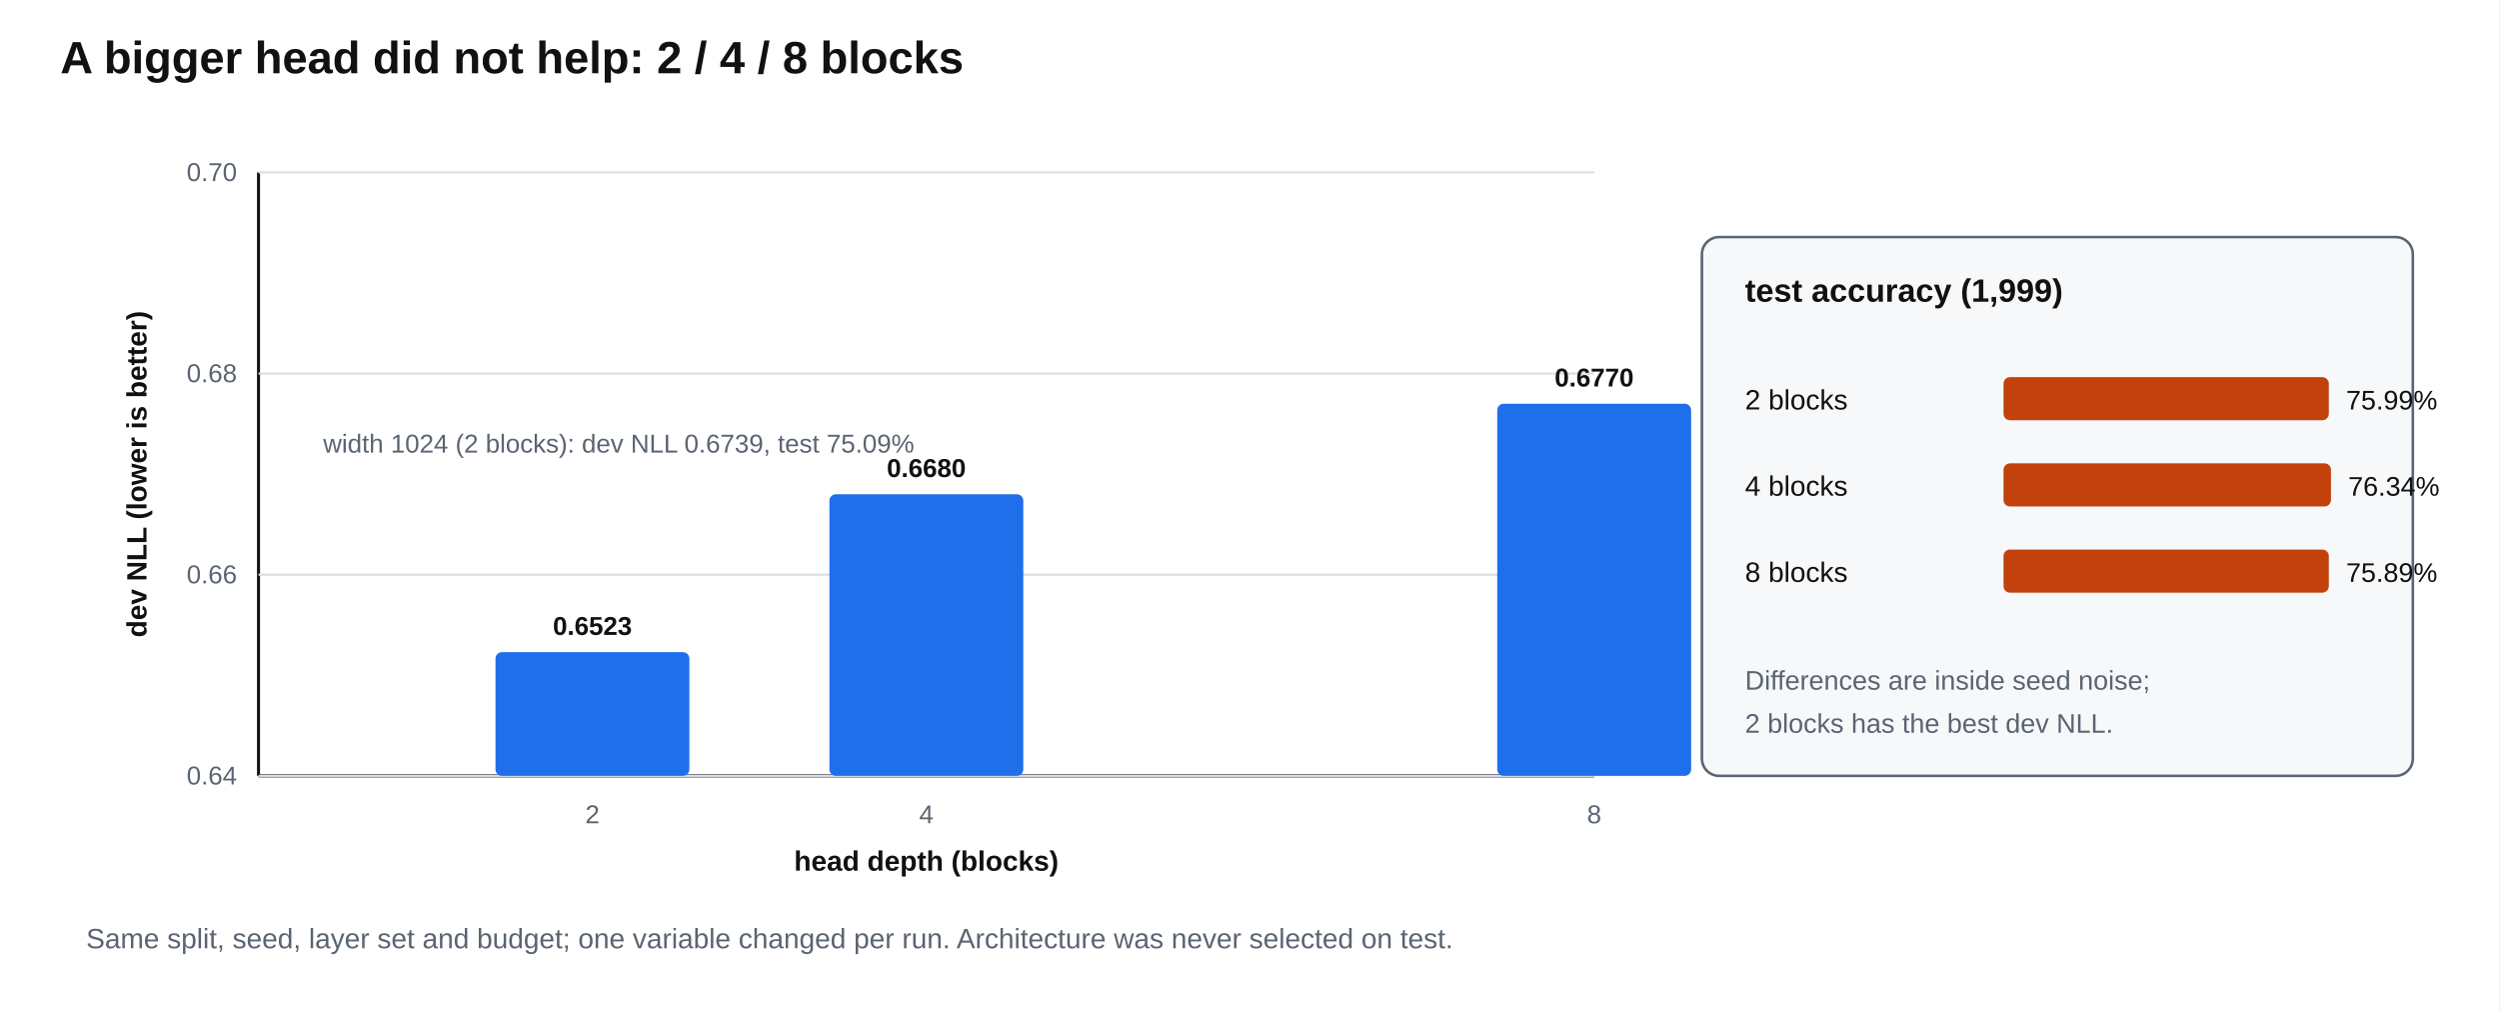
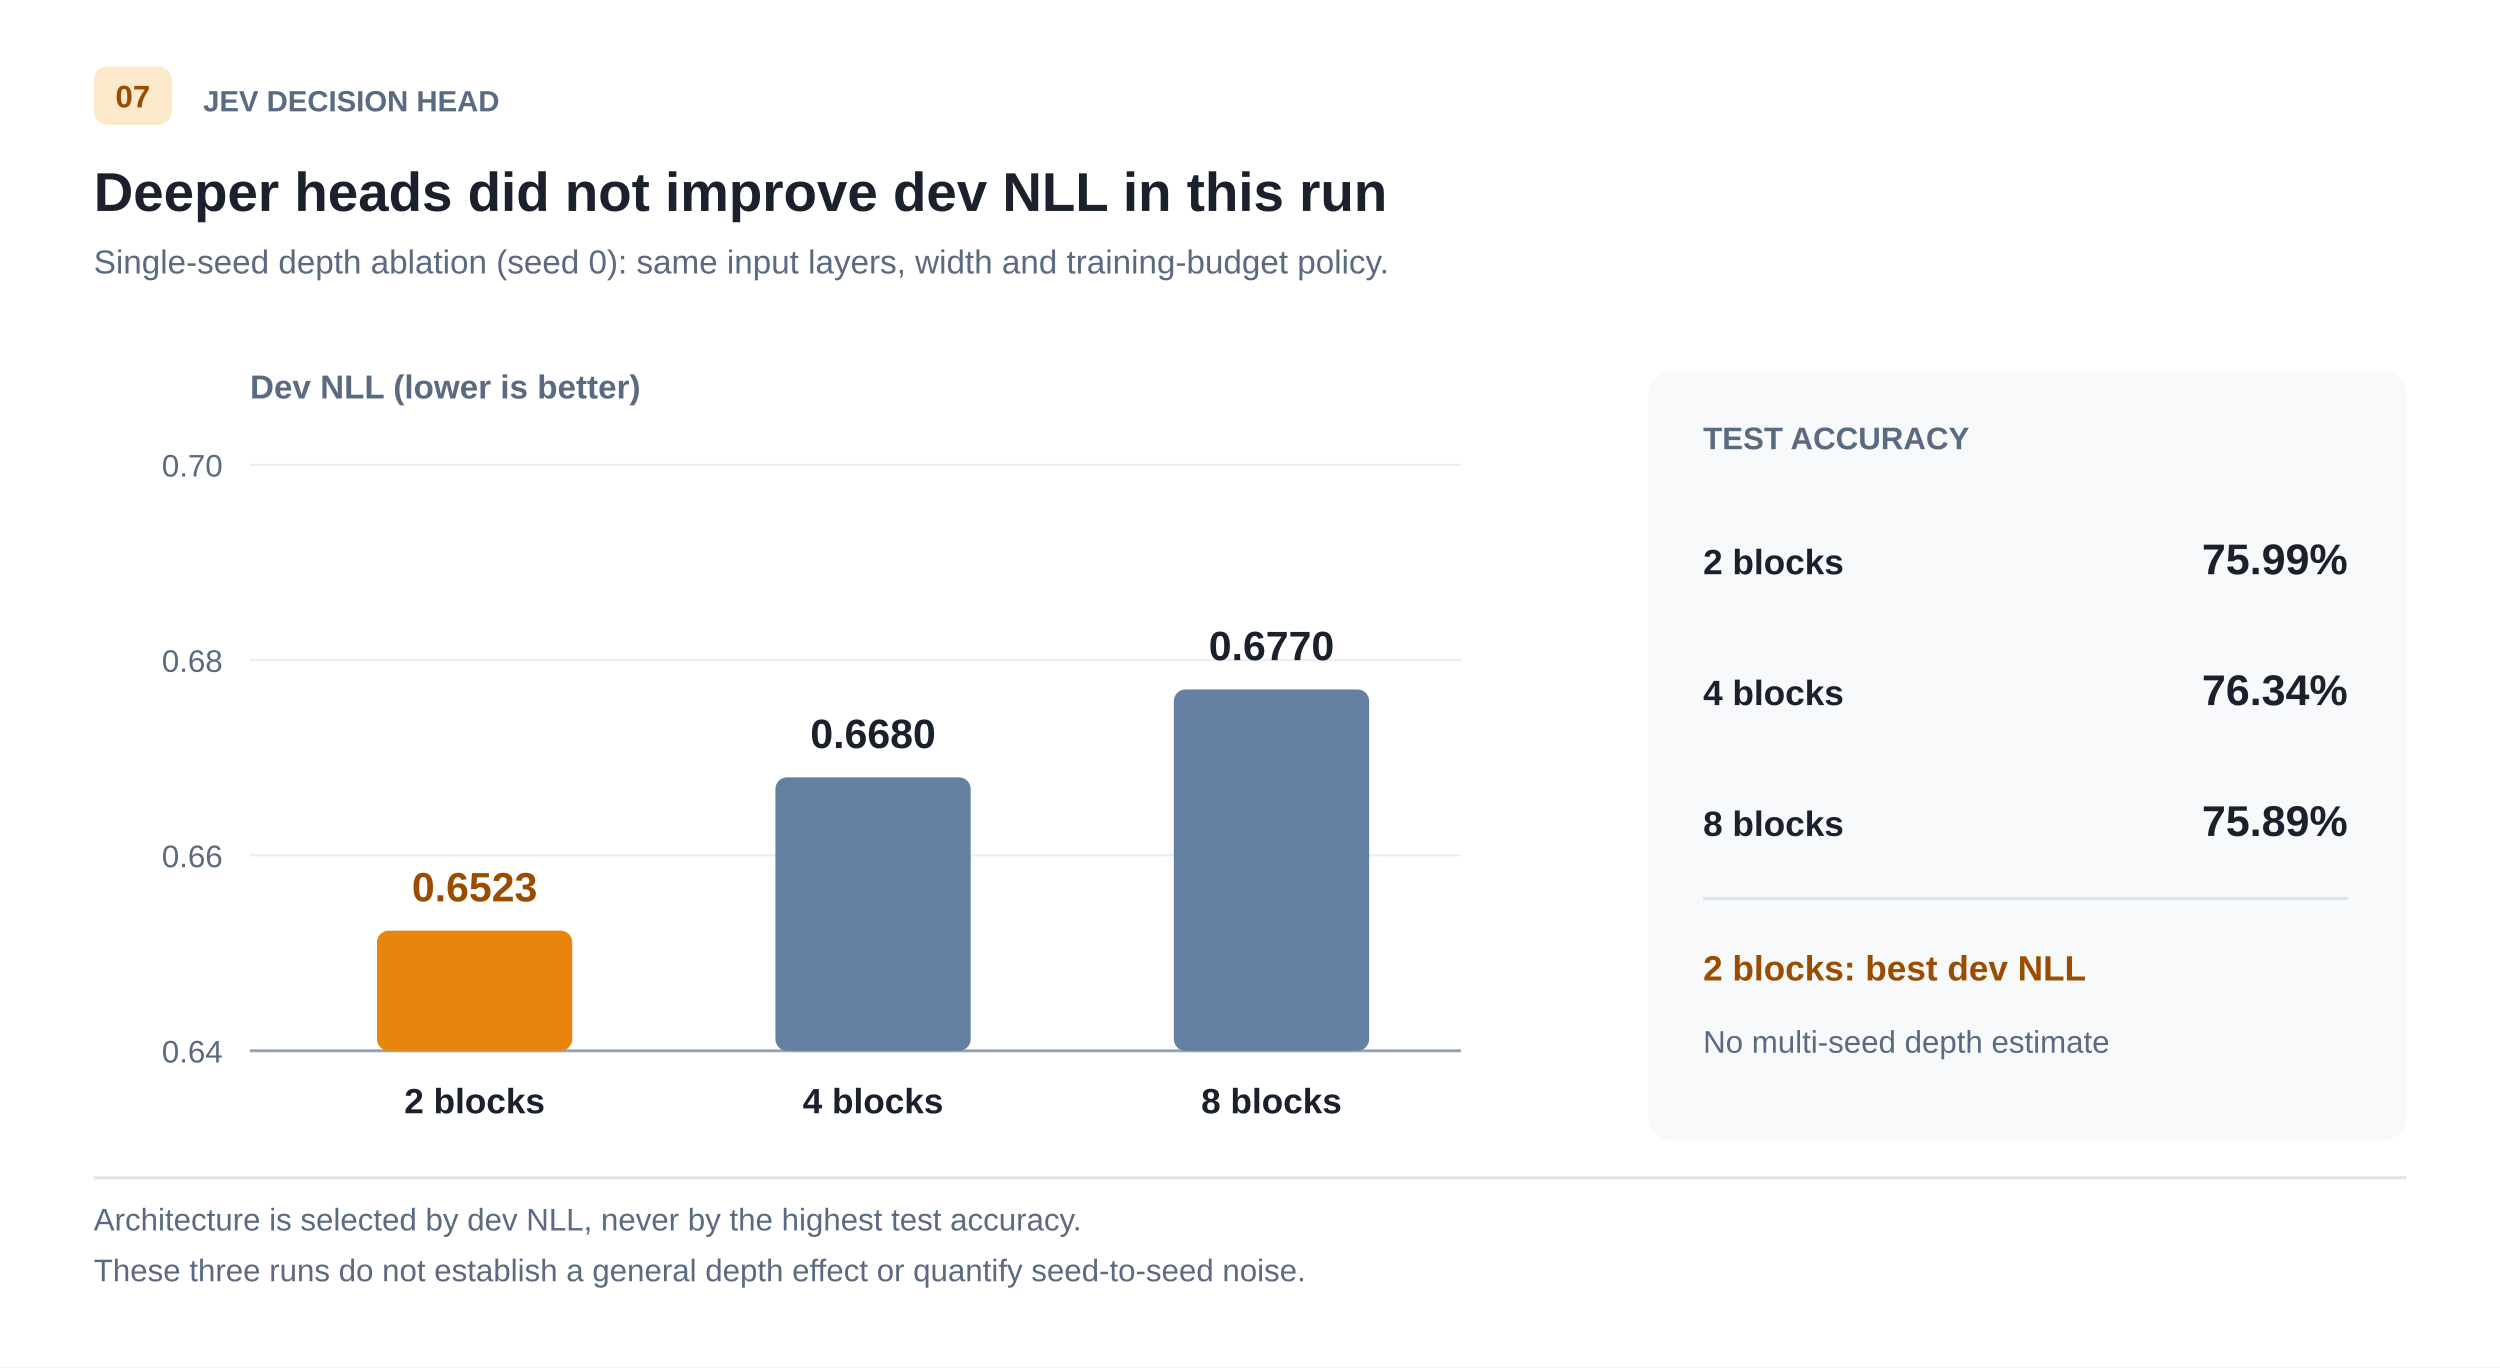
- <svg xmlns="http://www.w3.org/2000/svg" width="1160" height="470" viewBox="0 0 1160 470">
-   <rect width="1160" height="470" fill="#ffffff" />
-   <text x="28" y="34" font-family="Arial, Helvetica, sans-serif" font-size="21" font-weight="700" fill="#111111" text-anchor="start">A bigger head did not help: 2 / 4 / 8 blocks</text>
-   <text x="275.0" y="382" font-family="Arial, Helvetica, sans-serif" font-size="12" font-weight="400" fill="#5a6472" text-anchor="middle">2</text>
-   <text x="430.0" y="382" font-family="Arial, Helvetica, sans-serif" font-size="12" font-weight="400" fill="#5a6472" text-anchor="middle">4</text>
-   <text x="740.0" y="382" font-family="Arial, Helvetica, sans-serif" font-size="12" font-weight="400" fill="#5a6472" text-anchor="middle">8</text>
-   <line x1="120" y1="360" x2="740" y2="360" stroke="#111111" stroke-width="1.4" />
-   <line x1="120" y1="360" x2="120" y2="80" stroke="#111111" stroke-width="1.4" />
-   <text x="430.0" y="404" font-family="Arial, Helvetica, sans-serif" font-size="13" font-weight="600" fill="#111111" text-anchor="middle">head depth (blocks)</text>
-   <text x="68" y="220.0" font-family="Arial, Helvetica, sans-serif" font-size="13" font-weight="600" fill="#111111" text-anchor="middle" transform="rotate(-90 68 220.0)">dev NLL  (lower is better)</text>
-   <line x1="120" y1="360.0" x2="740" y2="360.0" stroke="#d8dee6" stroke-width="1" />
-   <text x="110" y="364.0" font-family="Arial, Helvetica, sans-serif" font-size="12" font-weight="400" fill="#5a6472" text-anchor="end">0.64</text>
-   <line x1="120" y1="266.667" x2="740" y2="266.667" stroke="#d8dee6" stroke-width="1" />
-   <text x="110" y="270.667" font-family="Arial, Helvetica, sans-serif" font-size="12" font-weight="400" fill="#5a6472" text-anchor="end">0.66</text>
-   <line x1="120" y1="173.333" x2="740" y2="173.333" stroke="#d8dee6" stroke-width="1" />
-   <text x="110" y="177.333" font-family="Arial, Helvetica, sans-serif" font-size="12" font-weight="400" fill="#5a6472" text-anchor="end">0.68</text>
-   <line x1="120" y1="80" x2="740" y2="80" stroke="#d8dee6" stroke-width="1" />
-   <text x="110" y="84" font-family="Arial, Helvetica, sans-serif" font-size="12" font-weight="400" fill="#5a6472" text-anchor="end">0.70</text>
-   <rect x="230.0" y="302.6" width="90" height="57.4" rx="3" fill="#1f6feb" stroke="#1f6feb" stroke-width="0" />
-   <text x="275.0" y="294.6" font-family="Arial, Helvetica, sans-serif" font-size="12" font-weight="700" fill="#111111" text-anchor="middle">0.6523</text>
-   <rect x="385.0" y="229.333" width="90" height="130.667" rx="3" fill="#1f6feb" stroke="#1f6feb" stroke-width="0" />
-   <text x="430.0" y="221.333" font-family="Arial, Helvetica, sans-serif" font-size="12" font-weight="700" fill="#111111" text-anchor="middle">0.6680</text>
-   <rect x="695.0" y="187.333" width="90" height="172.667" rx="3" fill="#1f6feb" stroke="#1f6feb" stroke-width="0" />
-   <text x="740.0" y="179.333" font-family="Arial, Helvetica, sans-serif" font-size="12" font-weight="700" fill="#111111" text-anchor="middle">0.6770</text>
-   <text x="150" y="210" font-family="Arial, Helvetica, sans-serif" font-size="12" font-weight="400" fill="#5a6472" text-anchor="start">width 1024 (2 blocks): dev NLL 0.6739, test 75.09%</text>
-   <rect x="790" y="110" width="330" height="250" rx="8" fill="#f6f8fa" stroke="#5a6472" stroke-width="1.2" />
-   <text x="810" y="140" font-family="Arial, Helvetica, sans-serif" font-size="15" font-weight="700" fill="#111111" text-anchor="start">test accuracy (1,999)</text>
-   <text x="810" y="190" font-family="Arial, Helvetica, sans-serif" font-size="13" font-weight="400" fill="#111111" text-anchor="start">2 blocks</text>
-   <rect x="930" y="175" width="151" height="20" rx="3" fill="#c2410c" stroke="#c2410c" stroke-width="0" />
-   <text x="1089" y="190" font-family="Arial, Helvetica, sans-serif" font-size="12.5" font-weight="400" fill="#111111" text-anchor="start">75.99%</text>
-   <text x="810" y="230" font-family="Arial, Helvetica, sans-serif" font-size="13" font-weight="400" fill="#111111" text-anchor="start">4 blocks</text>
-   <rect x="930" y="215" width="152" height="20" rx="3" fill="#c2410c" stroke="#c2410c" stroke-width="0" />
-   <text x="1090" y="230" font-family="Arial, Helvetica, sans-serif" font-size="12.5" font-weight="400" fill="#111111" text-anchor="start">76.34%</text>
-   <text x="810" y="270" font-family="Arial, Helvetica, sans-serif" font-size="13" font-weight="400" fill="#111111" text-anchor="start">8 blocks</text>
-   <rect x="930" y="255" width="151" height="20" rx="3" fill="#c2410c" stroke="#c2410c" stroke-width="0" />
-   <text x="1089" y="270" font-family="Arial, Helvetica, sans-serif" font-size="12.5" font-weight="400" fill="#111111" text-anchor="start">75.89%</text>
-   <text x="810" y="320" font-family="Arial, Helvetica, sans-serif" font-size="12.5" font-weight="400" fill="#5a6472" text-anchor="start">Differences are inside seed noise;</text>
-   <text x="810" y="340" font-family="Arial, Helvetica, sans-serif" font-size="12.5" font-weight="400" fill="#5a6472" text-anchor="start">2 blocks has the best dev NLL.</text>
-   <text x="40" y="440" font-family="Arial, Helvetica, sans-serif" font-size="13" font-weight="400" fill="#5a6472" text-anchor="start">Same split, seed, layer set and budget; one variable changed per run. Architecture was never selected on test.</text>
+ <svg xmlns="http://www.w3.org/2000/svg" width="1280" height="700" viewBox="0 0 1280 700" role="img">
+   <rect x="0" y="0" width="1280" height="700" rx="0" fill="#ffffff" stroke="none" stroke-width="1.3" />
+   <rect x="48" y="34" width="40" height="30" rx="7" fill="#fdeacc" stroke="none" stroke-width="1.3" />
+   <text x="68" y="55" font-family="Arial, Helvetica, sans-serif" font-size="16" text-anchor="middle" font-weight="700" fill="#9a4d00">07</text>
+   <text x="104" y="57" font-family="Arial, Helvetica, sans-serif" font-size="15" text-anchor="start" font-weight="700" fill="#5a6a80">JEV DECISION HEAD</text>
+   <text x="48" y="108" font-family="Arial, Helvetica, sans-serif" font-size="28" text-anchor="start" font-weight="700" fill="#1a202c">Deeper heads did not improve dev NLL in this run</text>
+   <text x="48" y="140" font-family="Arial, Helvetica, sans-serif" font-size="17" text-anchor="start" font-weight="400" fill="#5a6a80">Single-seed depth ablation (seed 0): same input layers, width and training-budget policy.</text>
+   <line x1="128" y1="538.0" x2="748" y2="538.0" stroke="#e8edf3" stroke-width="1" />
+   <text x="114" y="544.0" font-family="Arial, Helvetica, sans-serif" font-size="16" text-anchor="end" font-weight="400" fill="#5a6a80">0.64</text>
+   <line x1="128" y1="438" x2="748" y2="438" stroke="#e8edf3" stroke-width="1" />
+   <text x="114" y="444" font-family="Arial, Helvetica, sans-serif" font-size="16" text-anchor="end" font-weight="400" fill="#5a6a80">0.66</text>
+   <line x1="128" y1="338" x2="748" y2="338" stroke="#e8edf3" stroke-width="1" />
+   <text x="114" y="344" font-family="Arial, Helvetica, sans-serif" font-size="16" text-anchor="end" font-weight="400" fill="#5a6a80">0.68</text>
+   <line x1="128" y1="238.0" x2="748" y2="238.0" stroke="#e8edf3" stroke-width="1" />
+   <text x="114" y="244.0" font-family="Arial, Helvetica, sans-serif" font-size="16" text-anchor="end" font-weight="400" fill="#5a6a80">0.70</text>
+   <line x1="128" y1="538" x2="748" y2="538" stroke="#94a3b8" stroke-width="1.5" />
+   <text x="128" y="204" font-family="Arial, Helvetica, sans-serif" font-size="17" text-anchor="start" font-weight="700" fill="#5a6a80">Dev NLL (lower is better)</text>
+   <rect x="193" y="476.5" width="100" height="61.5" rx="6" fill="#e8850c" stroke="none" stroke-width="1.3" />
+   <text x="243" y="461.5" font-family="Arial, Helvetica, sans-serif" font-size="21" text-anchor="middle" font-weight="700" fill="#9a4d00">0.6523</text>
+   <text x="243" y="570" font-family="Arial, Helvetica, sans-serif" font-size="18" text-anchor="middle" font-weight="700" fill="#1a202c">2 blocks</text>
+   <rect x="397" y="398" width="100" height="140" rx="6" fill="#6480a0" stroke="none" stroke-width="1.3" />
+   <text x="447" y="383" font-family="Arial, Helvetica, sans-serif" font-size="21" text-anchor="middle" font-weight="700" fill="#1a202c">0.6680</text>
+   <text x="447" y="570" font-family="Arial, Helvetica, sans-serif" font-size="18" text-anchor="middle" font-weight="700" fill="#1a202c">4 blocks</text>
+   <rect x="601" y="353" width="100" height="185" rx="6" fill="#6480a0" stroke="none" stroke-width="1.3" />
+   <text x="651" y="338" font-family="Arial, Helvetica, sans-serif" font-size="21" text-anchor="middle" font-weight="700" fill="#1a202c">0.6770</text>
+   <text x="651" y="570" font-family="Arial, Helvetica, sans-serif" font-size="18" text-anchor="middle" font-weight="700" fill="#1a202c">8 blocks</text>
+   <rect x="844" y="190" width="388" height="394" rx="12" fill="#f7f9fb" stroke="none" stroke-width="1.3" />
+   <text x="872" y="230" font-family="Arial, Helvetica, sans-serif" font-size="16" text-anchor="start" font-weight="700" fill="#5a6a80">TEST ACCURACY</text>
+   <text x="872" y="294" font-family="Arial, Helvetica, sans-serif" font-size="18" text-anchor="start" font-weight="700" fill="#1a202c">2 blocks</text>
+   <text x="1202" y="294" font-family="Arial, Helvetica, sans-serif" font-size="22" text-anchor="end" font-weight="700" fill="#1a202c">75.99%</text>
+   <text x="872" y="361" font-family="Arial, Helvetica, sans-serif" font-size="18" text-anchor="start" font-weight="700" fill="#1a202c">4 blocks</text>
+   <text x="1202" y="361" font-family="Arial, Helvetica, sans-serif" font-size="22" text-anchor="end" font-weight="700" fill="#1a202c">76.34%</text>
+   <text x="872" y="428" font-family="Arial, Helvetica, sans-serif" font-size="18" text-anchor="start" font-weight="700" fill="#1a202c">8 blocks</text>
+   <text x="1202" y="428" font-family="Arial, Helvetica, sans-serif" font-size="22" text-anchor="end" font-weight="700" fill="#1a202c">75.89%</text>
+   <line x1="872" y1="460" x2="1202" y2="460" stroke="#dce3eb" stroke-width="1.5" />
+   <text x="872" y="502" font-family="Arial, Helvetica, sans-serif" font-size="18" text-anchor="start" font-weight="700" fill="#9a4d00">2 blocks: best dev NLL</text>
+   <text x="872" y="539" font-family="Arial, Helvetica, sans-serif" font-size="16" text-anchor="start" font-weight="400" fill="#5a6a80">No multi-seed depth estimate</text>
+   <line x1="48" y1="603" x2="1232" y2="603" stroke="#dce3eb" stroke-width="1.5" />
+   <text x="48" y="630" font-family="Arial, Helvetica, sans-serif" font-size="16" text-anchor="start" font-weight="400" fill="#5a6a80">Architecture is selected by dev NLL, never by the highest test accuracy.</text>
+   <text x="48" y="656" font-family="Arial, Helvetica, sans-serif" font-size="16" text-anchor="start" font-weight="400" fill="#5a6a80">These three runs do not establish a general depth effect or quantify seed-to-seed noise.</text>
</svg>
